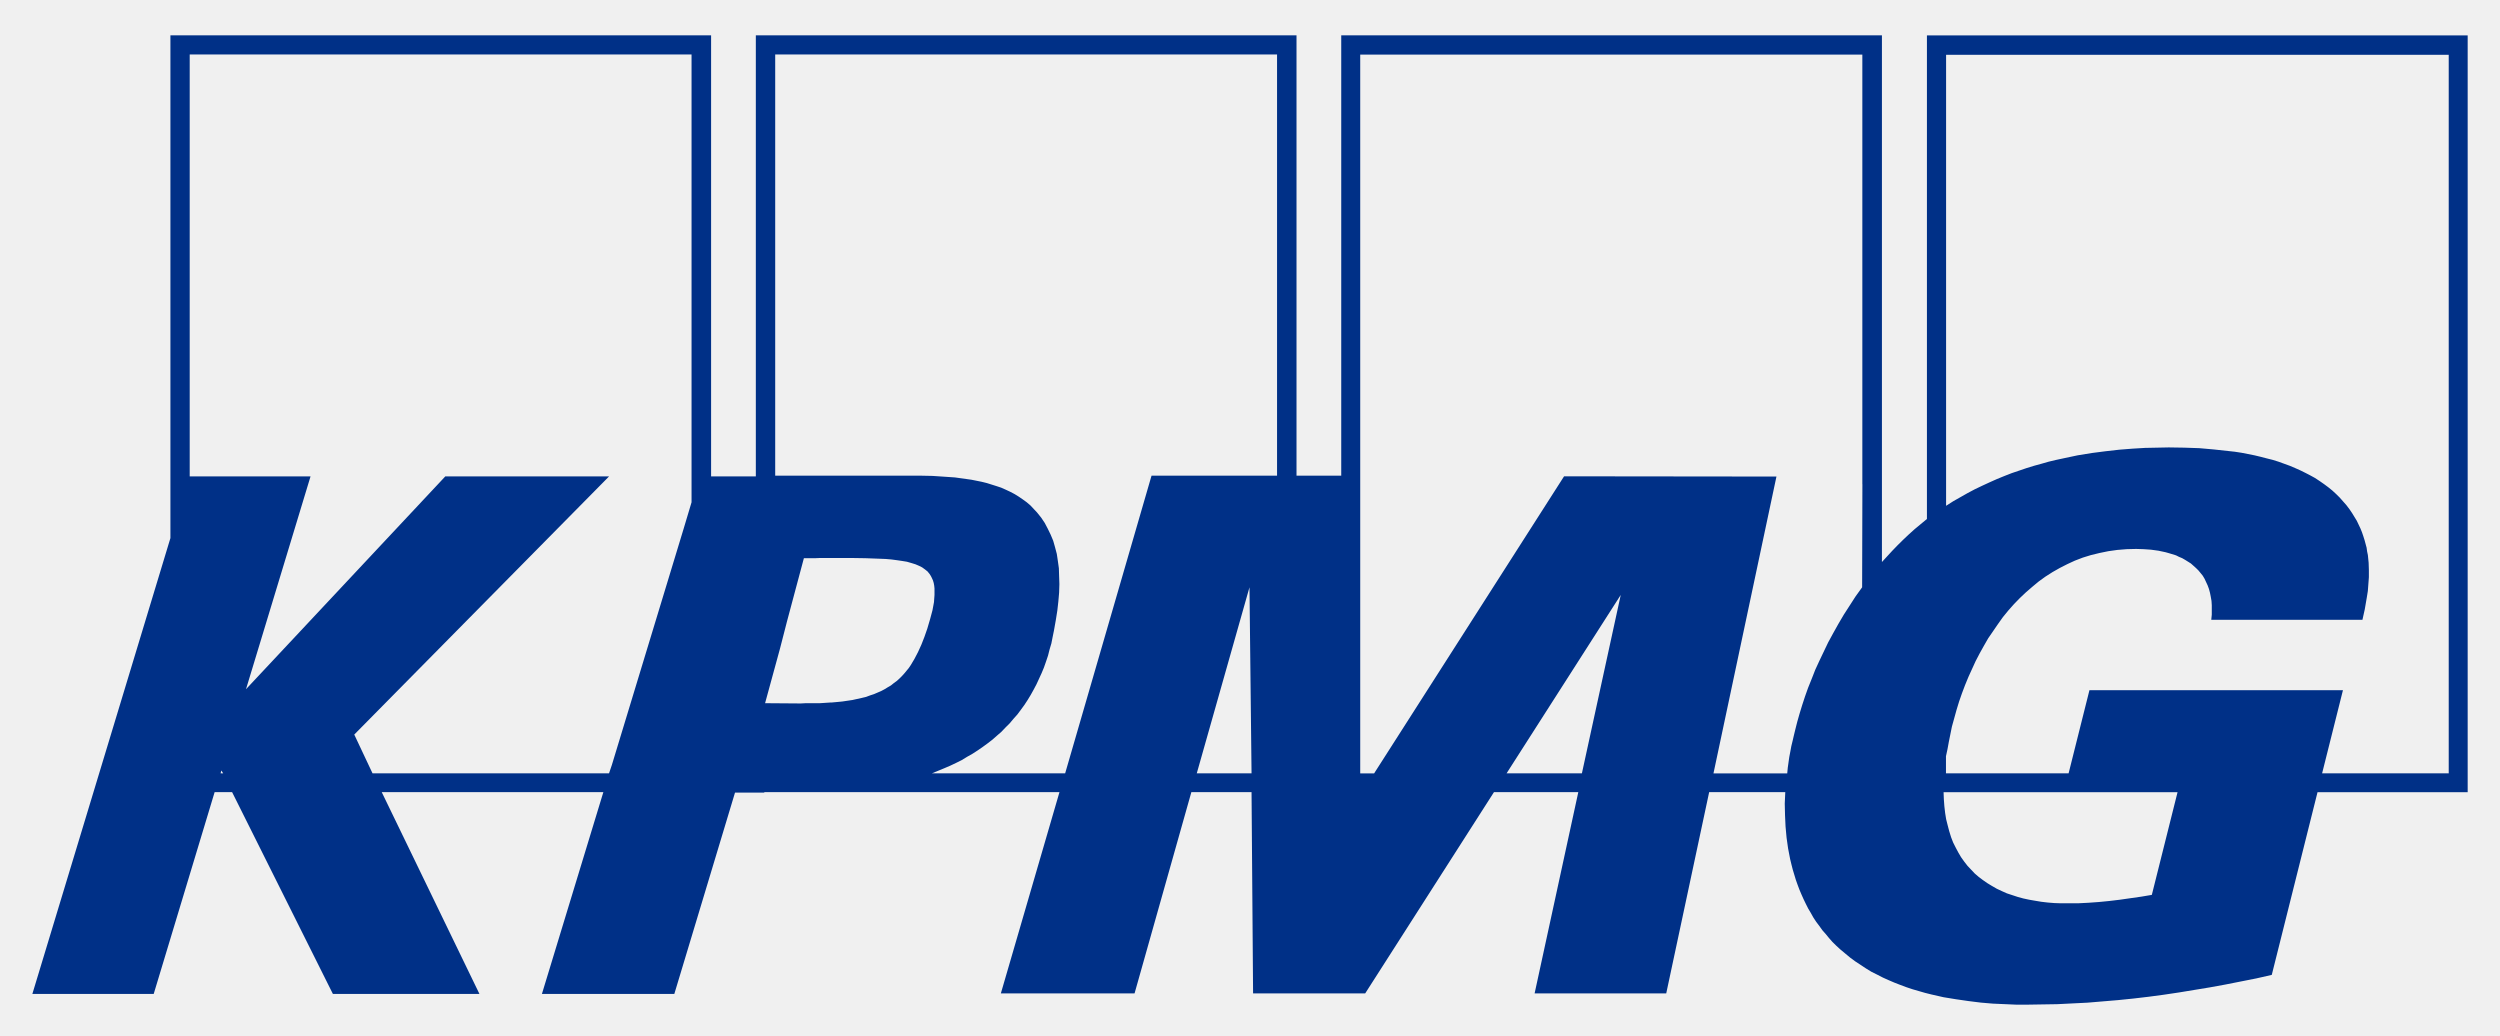
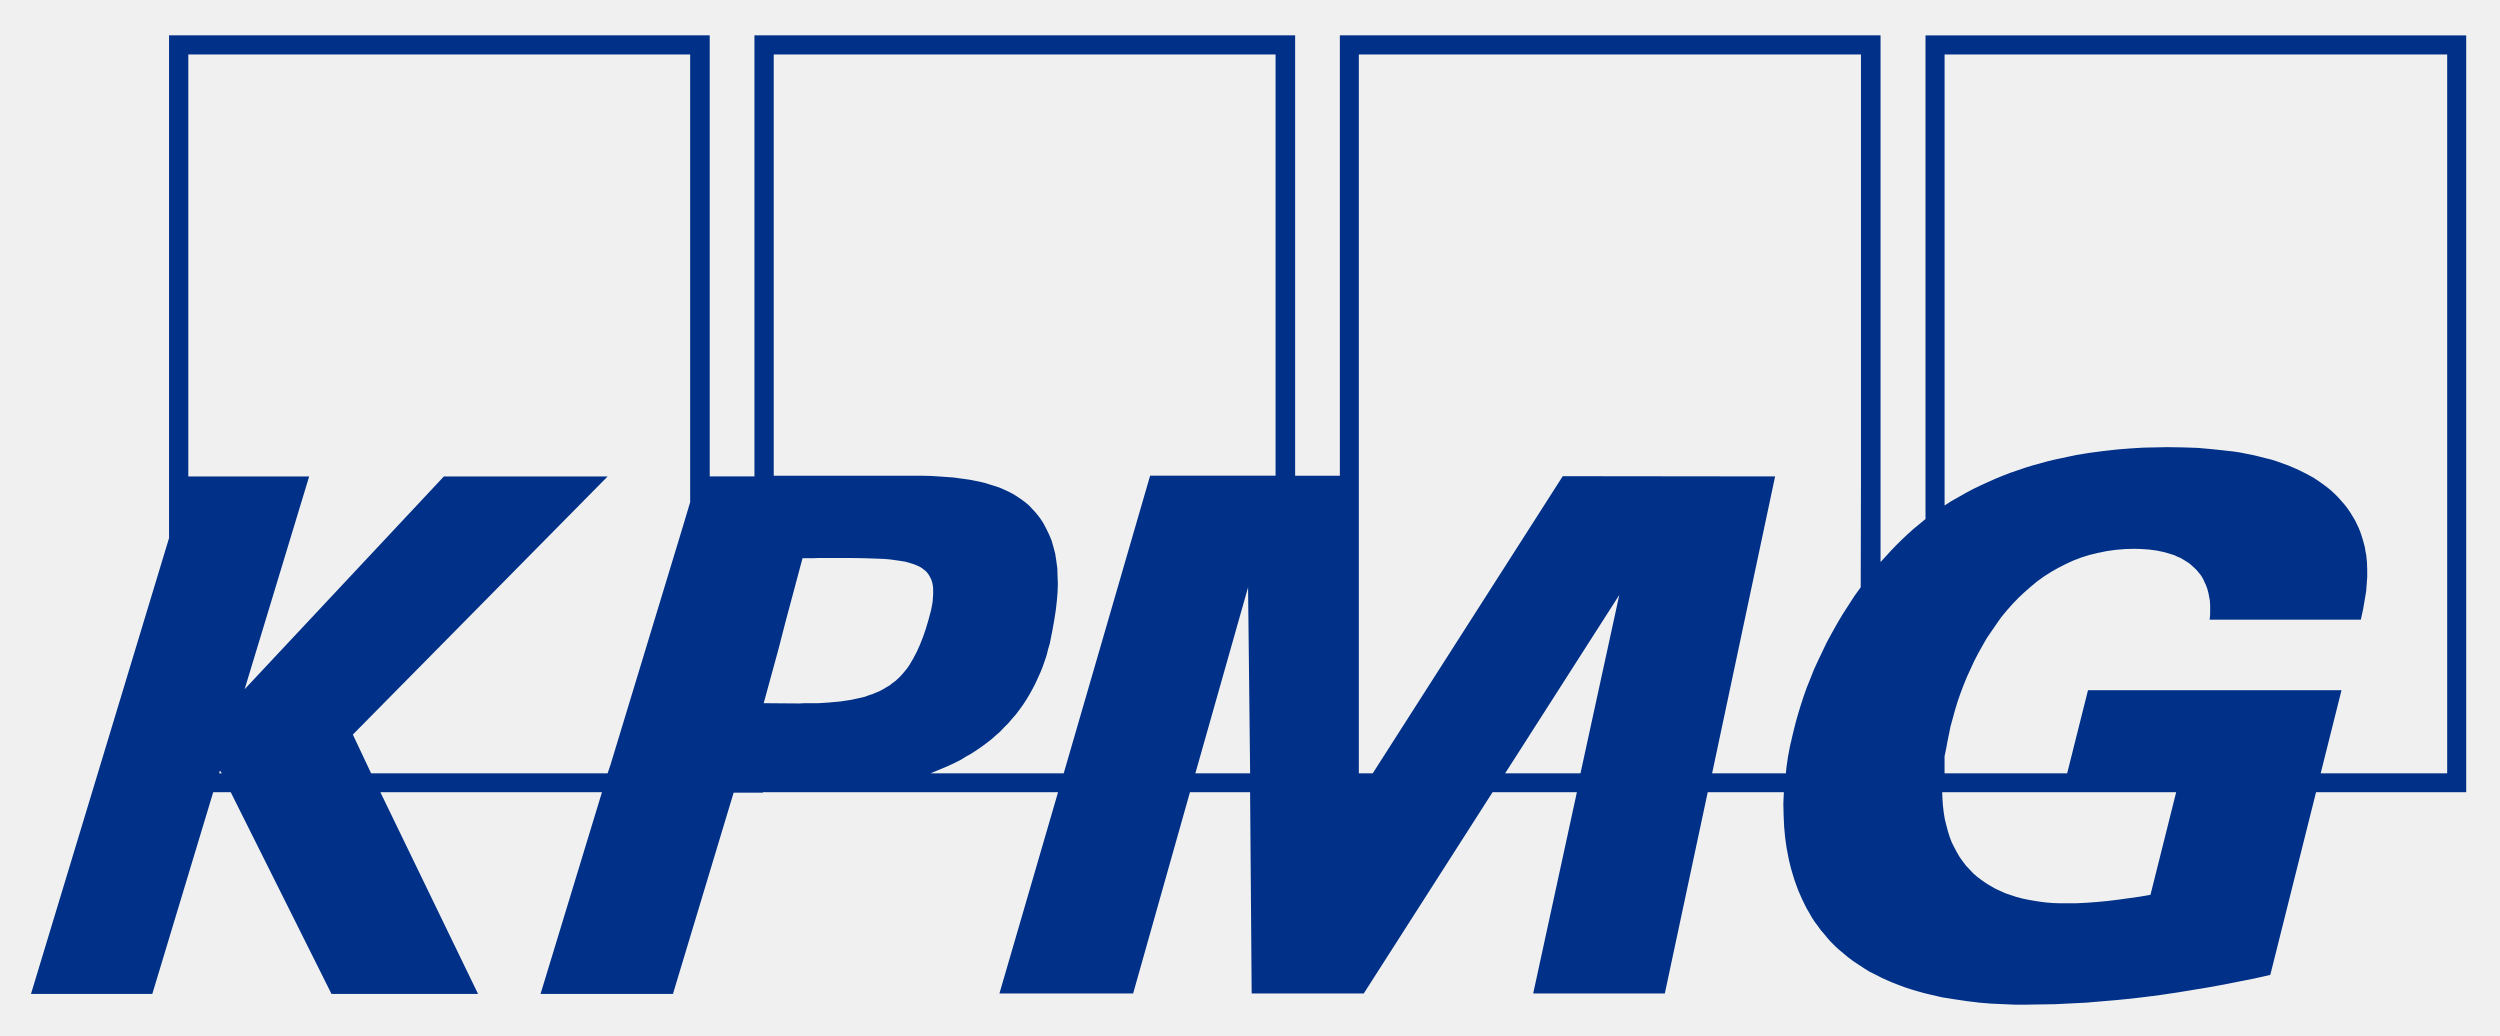
- <svg xmlns="http://www.w3.org/2000/svg" version="1.1" width="1024" height="424" viewBox="-0.969 -0.969 82.626 34.251" id="svg5622">
-   <defs id="defs5624" />
-   <path d="m 62.742,0.201 0,16.002 -0.204,0.169 -0.204,0.169 -0.196,0.177 -0.187,0.177 -0.179,0.177 -0.179,0.185 -0.17,0.185 -0.17,0.185 0,-17.427 -17.89,0 0,14.569 -1.48,0 0,-14.569 -17.89,0 0,14.594 -1.48,0 0,-14.594 -17.89,0 0,16.635 -4.568,15.083 4.015,0 2.016,-6.677 0.578,0 3.335,6.677 4.849,0 -3.233,-6.677 7.333,0 -2.033,6.677 4.381,0 2.008,-6.661 0.97,0 0,-0.017 1.378,0 0.111,0 8.277,0 -1.94,6.661 4.424,0 1.88,-6.661 1.991,0 0.051,6.661 3.709,0 4.262,-6.661 2.79,0 -1.446,6.661 4.355,0 1.421,-6.661 2.518,0 -0.017,0.379 0.009,0.388 0.017,0.371 0.034,0.371 0.025,0.177 0.025,0.177 0.034,0.177 0.034,0.177 0.043,0.177 0.043,0.169 0.051,0.169 0.051,0.169 0.06,0.169 0.06,0.16 0.068,0.16 0.068,0.152 0.077,0.16 0.077,0.152 0.085,0.143 0.085,0.152 0.094,0.143 0.102,0.135 0.102,0.143 0.111,0.126 0.111,0.135 0.111,0.126 0.128,0.126 0.128,0.118 0.162,0.135 0.162,0.135 0.17,0.126 0.179,0.118 0.179,0.118 0.179,0.11 0.187,0.093 0.196,0.101 0.187,0.084 0.196,0.084 0.196,0.076 0.204,0.076 0.204,0.068 0.204,0.059 0.204,0.059 0.204,0.051 0.408,0.093 0.417,0.068 0.408,0.059 0.408,0.051 0.4,0.034 0.391,0.017 0.383,0.017 0.366,0 0.493,-0.008 0.493,-0.008 0.502,-0.025 0.502,-0.025 0.502,-0.042 0.502,-0.042 0.502,-0.051 0.502,-0.059 0.51,-0.068 0.51,-0.076 0.51,-0.084 0.51,-0.084 0.51,-0.093 0.51,-0.101 0.51,-0.101 0.519,-0.118 1.514,-6.045 4.968,0 0,-25.04 -17.89,0 z m -56.459,24.417 0.025,-0.093 0.06,0.093 -0.085,0 z m 15.584,-8.971 -0.255,0.852 -2.382,7.841 -0.094,0.278 -7.826,0 -0.604,-1.282 8.43,-8.541 -5.419,0 -6.593,7.04 2.135,-7.04 -3.998,0 0,-13.962 16.605,0 0,14.813 z m 4.619,6.627 0,0 -0.128,0.008 -0.119,0.008 -0.128,0.008 -0.136,0 -0.179,0 -0.153,0 -0.145,0.008 -0.136,0 -1.063,-0.008 0.493,-1.804 0.23,-0.894 0.561,-2.099 0.179,0 0.187,0 0.179,-0.008 0.17,0 0.825,0 0.502,0.008 0.459,0.017 0.204,0.008 0.196,0.017 0.187,0.025 0.17,0.025 0.153,0.025 0.145,0.042 0.136,0.042 0.119,0.051 0.102,0.051 0.094,0.068 0.085,0.068 0.068,0.084 0.043,0.068 0.034,0.068 0.034,0.076 0.025,0.084 0.017,0.093 0.009,0.093 0,0.101 0,0.11 -0.009,0.118 -0.008,0.118 -0.025,0.135 -0.025,0.135 -0.077,0.287 -0.094,0.32 -0.094,0.27 -0.102,0.261 -0.111,0.244 -0.119,0.228 -0.06,0.101 -0.06,0.101 -0.068,0.101 -0.077,0.093 -0.077,0.093 -0.077,0.084 -0.085,0.084 -0.085,0.076 -0.094,0.068 -0.094,0.076 -0.102,0.059 -0.111,0.068 -0.111,0.059 -0.119,0.051 -0.119,0.051 -0.128,0.042 -0.136,0.051 -0.145,0.034 -0.153,0.034 -0.153,0.034 -0.17,0.025 -0.17,0.025 -0.179,0.017 -0.187,0.017 z m 12.097,2.344 1.744,-6.155 0.068,6.155 -1.812,0 z m 2.654,-9.848 -4.151,0 -2.858,9.848 -4.407,0 0.204,-0.084 0.204,-0.084 0.196,-0.084 0.196,-0.093 0.187,-0.093 0.179,-0.11 0.179,-0.101 0.17,-0.11 0.17,-0.118 0.162,-0.118 0.153,-0.118 0.153,-0.135 0.145,-0.126 0.136,-0.143 0.136,-0.135 0.128,-0.152 0.128,-0.143 0.119,-0.16 0.111,-0.152 0.111,-0.169 0.102,-0.169 0.094,-0.169 0.094,-0.177 0.085,-0.185 0.085,-0.185 0.077,-0.185 0.068,-0.194 0.068,-0.202 0.051,-0.202 0.06,-0.202 0.043,-0.219 0.043,-0.211 0.06,-0.337 0.051,-0.32 0.034,-0.304 0.025,-0.287 0.009,-0.287 -0.009,-0.261 -0.008,-0.261 -0.034,-0.244 -0.034,-0.228 -0.06,-0.228 -0.06,-0.211 -0.085,-0.202 -0.094,-0.194 -0.102,-0.194 -0.119,-0.177 -0.136,-0.169 -0.111,-0.118 -0.111,-0.118 -0.119,-0.101 -0.128,-0.093 -0.136,-0.093 -0.136,-0.084 -0.145,-0.076 -0.145,-0.068 -0.153,-0.068 -0.153,-0.051 -0.162,-0.051 -0.162,-0.051 -0.17,-0.042 -0.17,-0.034 -0.17,-0.034 -0.179,-0.025 -0.366,-0.051 -0.366,-0.025 -0.374,-0.025 -0.383,-0.008 -0.766,0 -0.757,0 -0.238,0 -0.425,0 -0.527,0 -0.587,0 -0.57,0 -0.485,0 -0.34,0 -0.128,0 0,-13.937 16.605,0 0,13.937 z m 10.089,9.848 -2.492,0 3.777,-5.902 -1.285,5.902 z m 9.281,-9.569 -0.009,3.415 -0.213,0.295 -0.196,0.304 -0.196,0.304 -0.179,0.304 -0.17,0.304 -0.17,0.312 -0.145,0.304 -0.145,0.304 -0.136,0.295 -0.119,0.304 -0.119,0.295 -0.102,0.287 -0.094,0.287 -0.085,0.278 -0.077,0.27 -0.068,0.27 -0.043,0.177 -0.043,0.185 -0.043,0.177 -0.034,0.185 -0.034,0.177 -0.025,0.177 -0.025,0.177 -0.017,0.185 -2.441,0 2.084,-9.822 -7.027,-0.008 -6.286,9.831 -0.459,0 0,-23.784 16.614,0 0,14.215 z m 9.579,13.591 -0.349,0.059 -0.357,0.051 -0.357,0.051 -0.349,0.042 -0.349,0.034 -0.349,0.025 -0.34,0.017 -0.34,0 -0.221,0 -0.221,-0.008 -0.213,-0.017 -0.213,-0.025 -0.204,-0.034 -0.196,-0.034 -0.196,-0.042 -0.187,-0.051 -0.179,-0.059 -0.179,-0.059 -0.17,-0.076 -0.162,-0.076 -0.162,-0.093 -0.153,-0.093 -0.145,-0.101 -0.136,-0.101 -0.136,-0.118 -0.119,-0.126 -0.119,-0.126 -0.111,-0.143 -0.102,-0.143 -0.094,-0.16 -0.085,-0.16 -0.085,-0.169 -0.068,-0.177 -0.06,-0.194 -0.051,-0.194 -0.051,-0.202 -0.034,-0.211 -0.025,-0.219 -0.017,-0.228 -0.009,-0.236 7.741,0 -0.851,3.398 z m 9.817,-4.022 -4.185,0 0.689,-2.749 -8.388,0 -0.689,2.749 -4.058,0 0,-0.565 0.051,-0.236 0.043,-0.236 0.051,-0.253 0.051,-0.253 0.077,-0.278 0.077,-0.278 0.085,-0.278 0.094,-0.27 0.102,-0.27 0.111,-0.27 0.119,-0.261 0.119,-0.261 0.136,-0.261 0.136,-0.244 0.145,-0.253 0.162,-0.236 0.162,-0.236 0.162,-0.228 0.179,-0.219 0.187,-0.211 0.196,-0.202 0.196,-0.185 0.213,-0.185 0.213,-0.177 0.221,-0.16 0.238,-0.152 0.238,-0.135 0.247,-0.126 0.255,-0.118 0.264,-0.101 0.272,-0.084 0.281,-0.068 0.289,-0.059 0.298,-0.042 0.306,-0.025 0.315,-0.008 0.247,0.008 0.247,0.017 0.247,0.034 0.238,0.051 0.119,0.034 0.111,0.034 0.111,0.034 0.102,0.051 0.102,0.042 0.102,0.059 0.094,0.059 0.094,0.059 0.085,0.076 0.085,0.076 0.077,0.076 0.077,0.093 0.068,0.084 0.06,0.101 0.051,0.11 0.051,0.11 0.043,0.118 0.034,0.126 0.025,0.126 0.025,0.143 0.009,0.143 0,0.152 0,0.16 -0.017,0.169 5.002,0 0.077,-0.346 0.068,-0.396 0.034,-0.211 0.017,-0.228 0.017,-0.228 0,-0.236 -0.008,-0.244 -0.025,-0.253 -0.025,-0.118 -0.017,-0.126 -0.034,-0.126 -0.034,-0.126 -0.043,-0.135 -0.043,-0.126 -0.051,-0.126 -0.06,-0.126 -0.06,-0.126 -0.077,-0.126 -0.077,-0.126 -0.085,-0.126 -0.102,-0.135 -0.111,-0.126 -0.111,-0.126 -0.119,-0.118 -0.128,-0.118 -0.136,-0.11 -0.136,-0.101 -0.145,-0.101 -0.153,-0.101 -0.153,-0.084 -0.162,-0.084 -0.17,-0.084 -0.17,-0.076 -0.179,-0.076 -0.187,-0.068 -0.187,-0.068 -0.187,-0.059 -0.204,-0.051 -0.196,-0.051 -0.213,-0.051 -0.213,-0.042 -0.213,-0.042 -0.221,-0.034 -0.23,-0.025 -0.468,-0.051 -0.476,-0.042 -0.502,-0.017 -0.51,-0.008 -0.383,0.008 -0.4,0.008 -0.417,0.025 -0.434,0.034 -0.451,0.051 -0.459,0.059 -0.468,0.076 -0.476,0.101 -0.238,0.051 -0.247,0.059 -0.238,0.068 -0.247,0.068 -0.247,0.076 -0.247,0.084 -0.247,0.084 -0.238,0.093 -0.247,0.101 -0.247,0.11 -0.238,0.11 -0.247,0.118 -0.238,0.126 -0.238,0.135 -0.238,0.135 -0.238,0.152 0,-14.923 16.631,0 0,23.784 z" id="path5037" style="fill:#003087;fill-opacity:1;stroke:#ffffff;stroke-width:0.008;stroke-linecap:butt;stroke-linejoin:miter;stroke-miterlimit:10;stroke-opacity:0;stroke-dasharray:none" />
+ <svg xmlns="http://www.w3.org/2000/svg" width="1024" height="424" viewBox="-0.969 -0.969 82.626 34.251" preserveAspectRatio="xMinYMin meet">
+   <path d="M62.742.201v16.002l-.204.17-.204.168-.196.177-.187.177-.179.177-.178.185-.17.186-.17.185V.201h-17.89v14.57h-1.48V.2h-17.89v14.594h-1.48V.201H4.624v16.635L.056 31.919H4.07l2.016-6.677h.579L10 31.919h4.849l-3.233-6.677h7.333l-2.033 6.677h4.381l2.008-6.66h.97v-.017H34.04l-1.94 6.66h4.424l1.88-6.66h1.99l.052 6.66h3.709l4.262-6.66h2.79l-1.446 6.66h4.355l1.42-6.66h2.519l-.017.379.009.388.017.37.034.372.025.177.026.177.034.177.034.177.042.177.043.169.05.168.052.169.06.169.059.16.068.16.068.152.077.16.076.152.085.143.085.152.094.143.102.135.102.143.11.127.111.135.111.126.128.127.127.118.162.134.161.135.17.127.18.118.178.118.179.11.187.092.195.101.187.085.196.084.196.076.204.076.204.067.204.06.204.058.205.05.408.094.417.067.408.06.408.05.4.033.392.017.382.017h.366l.494-.008.493-.008.502-.025.502-.025.502-.043.501-.042.502-.05.502-.06.51-.067.511-.076.51-.084.51-.084.511-.093.51-.101.511-.101.519-.118 1.514-6.046h4.968V.202h-17.89zM6.282 24.618l.026-.093.06.093h-.085zm15.585-8.971-.255.852-2.382 7.84-.094.279H11.31l-.604-1.282 8.43-8.54h-5.418l-6.593 7.04 2.135-7.04H5.262V.833h16.605v14.813zm4.62 6.627-.128.008-.12.008-.127.008H25.644l-.145.008h-.136l-1.063-.008.493-1.804.23-.894.562-2.1h.365l.179-.007h.995l.502.008.46.016.204.008.195.017.187.026.17.025.154.025.144.042.136.043.12.05.102.05.093.068.085.068.068.084.043.068.034.067.034.076.025.084.017.093.01.093V18.714l-.01.119-.008.118-.025.135-.026.134-.076.287-.094.32-.093.27-.103.262-.11.244-.12.228-.059.1-.06.102-.068.101-.076.093-.077.093-.076.084-.085.084-.086.076-.093.068-.094.076-.102.059-.11.067-.111.06-.12.05-.118.05-.128.042-.136.051-.144.034-.154.033-.153.034-.17.025-.17.026-.179.017-.187.017zm12.096 2.344 1.744-6.155.068 6.155h-1.812zm2.654-9.848h-4.151l-2.859 9.848h-4.406l.204-.085.204-.084.196-.084.196-.093.187-.093.178-.11.179-.1.17-.11.17-.118.162-.118.153-.118.153-.135.145-.126.136-.144.136-.135.128-.151.127-.144.12-.16.11-.152.11-.168.102-.169.094-.169.094-.177.085-.185.085-.186.076-.185.068-.194.069-.202.05-.203.06-.202.043-.22.042-.21.06-.337.05-.32.035-.304.025-.287.01-.286-.01-.262-.008-.261-.034-.245-.034-.227-.06-.228-.059-.21-.085-.203-.094-.194-.102-.194-.119-.177-.136-.169-.11-.118-.111-.118-.12-.1-.127-.094-.136-.092-.136-.085-.145-.075-.144-.068-.153-.067-.153-.051-.162-.05-.162-.051-.17-.042-.17-.034-.17-.034-.179-.025-.366-.05-.365-.026-.375-.025-.382-.008h-4.824V.834h16.605v13.937zm10.089 9.848h-2.493l3.777-5.902-1.284 5.902zm9.28-9.57-.008 3.415-.213.295-.195.304-.196.303-.179.304-.17.303-.17.312-.145.304-.144.303-.136.295-.12.304-.119.295-.102.287-.093.286-.085.278-.077.27-.068.27-.043.177-.042.186-.043.177-.034.185-.034.177-.025.177-.026.177-.017.186h-2.441l2.084-9.823-7.026-.008-6.287 9.831h-.46V.834h16.614v14.215zm9.58 13.591-.35.06-.357.05-.357.05-.349.043-.348.033-.35.026-.34.017h-.561l-.221-.008-.213-.017-.212-.026-.205-.033-.195-.034-.196-.042-.187-.05-.179-.06-.178-.059-.17-.076-.162-.076-.162-.092-.153-.093-.145-.101-.136-.101-.136-.118-.119-.127-.119-.126-.11-.144-.103-.143-.093-.16-.085-.16-.085-.169-.068-.177-.06-.194-.051-.194-.051-.202-.034-.21-.026-.22-.017-.228-.009-.236h7.742l-.851 3.398zm9.816-4.021h-4.185l.689-2.749h-8.388l-.689 2.749h-4.057v-.565l.05-.236.043-.236.051-.253.051-.253.077-.278.076-.279.085-.278.094-.27.102-.27.11-.27.12-.26.119-.262.136-.261.136-.245.145-.253.161-.236.162-.236.161-.228.18-.219.186-.21.196-.203.196-.185.212-.186.213-.177.221-.16.238-.152.238-.135.247-.126.255-.118.264-.101.272-.085.281-.067.29-.06.297-.041.306-.026.315-.008.247.008.246.017.247.034.238.05.12.034.11.034.11.034.103.05.102.042.102.06.093.058.094.06.085.075.085.076.077.076.076.093.068.084.06.101.051.11.051.11.043.117.034.127.025.126.026.144.009.143v.312l-.017.169h5.002l.076-.346.068-.396.034-.211.017-.228.017-.227v-.236l-.008-.245-.025-.253-.026-.118-.017-.126-.034-.127-.034-.126-.042-.135-.043-.127-.05-.126-.06-.127-.06-.126-.077-.127-.076-.126-.085-.126-.102-.135-.11-.127-.112-.126-.119-.118-.127-.118-.136-.11-.136-.101-.145-.101-.153-.101-.153-.085-.162-.084-.17-.084-.17-.076-.179-.076-.187-.068-.187-.067-.187-.06-.204-.05-.196-.05-.213-.051-.212-.042-.213-.042-.221-.034-.23-.025-.468-.051-.476-.042-.502-.017-.51-.008-.383.008-.4.008-.417.025-.434.034-.45.05-.46.06-.468.075-.476.102-.238.05-.247.06-.238.067-.247.067-.247.076-.246.084-.247.085-.238.092-.247.102-.247.11-.238.109-.247.118-.238.126-.238.135-.238.135-.238.152V.833h16.63v23.784z" style="fill:#003087" />
</svg>
